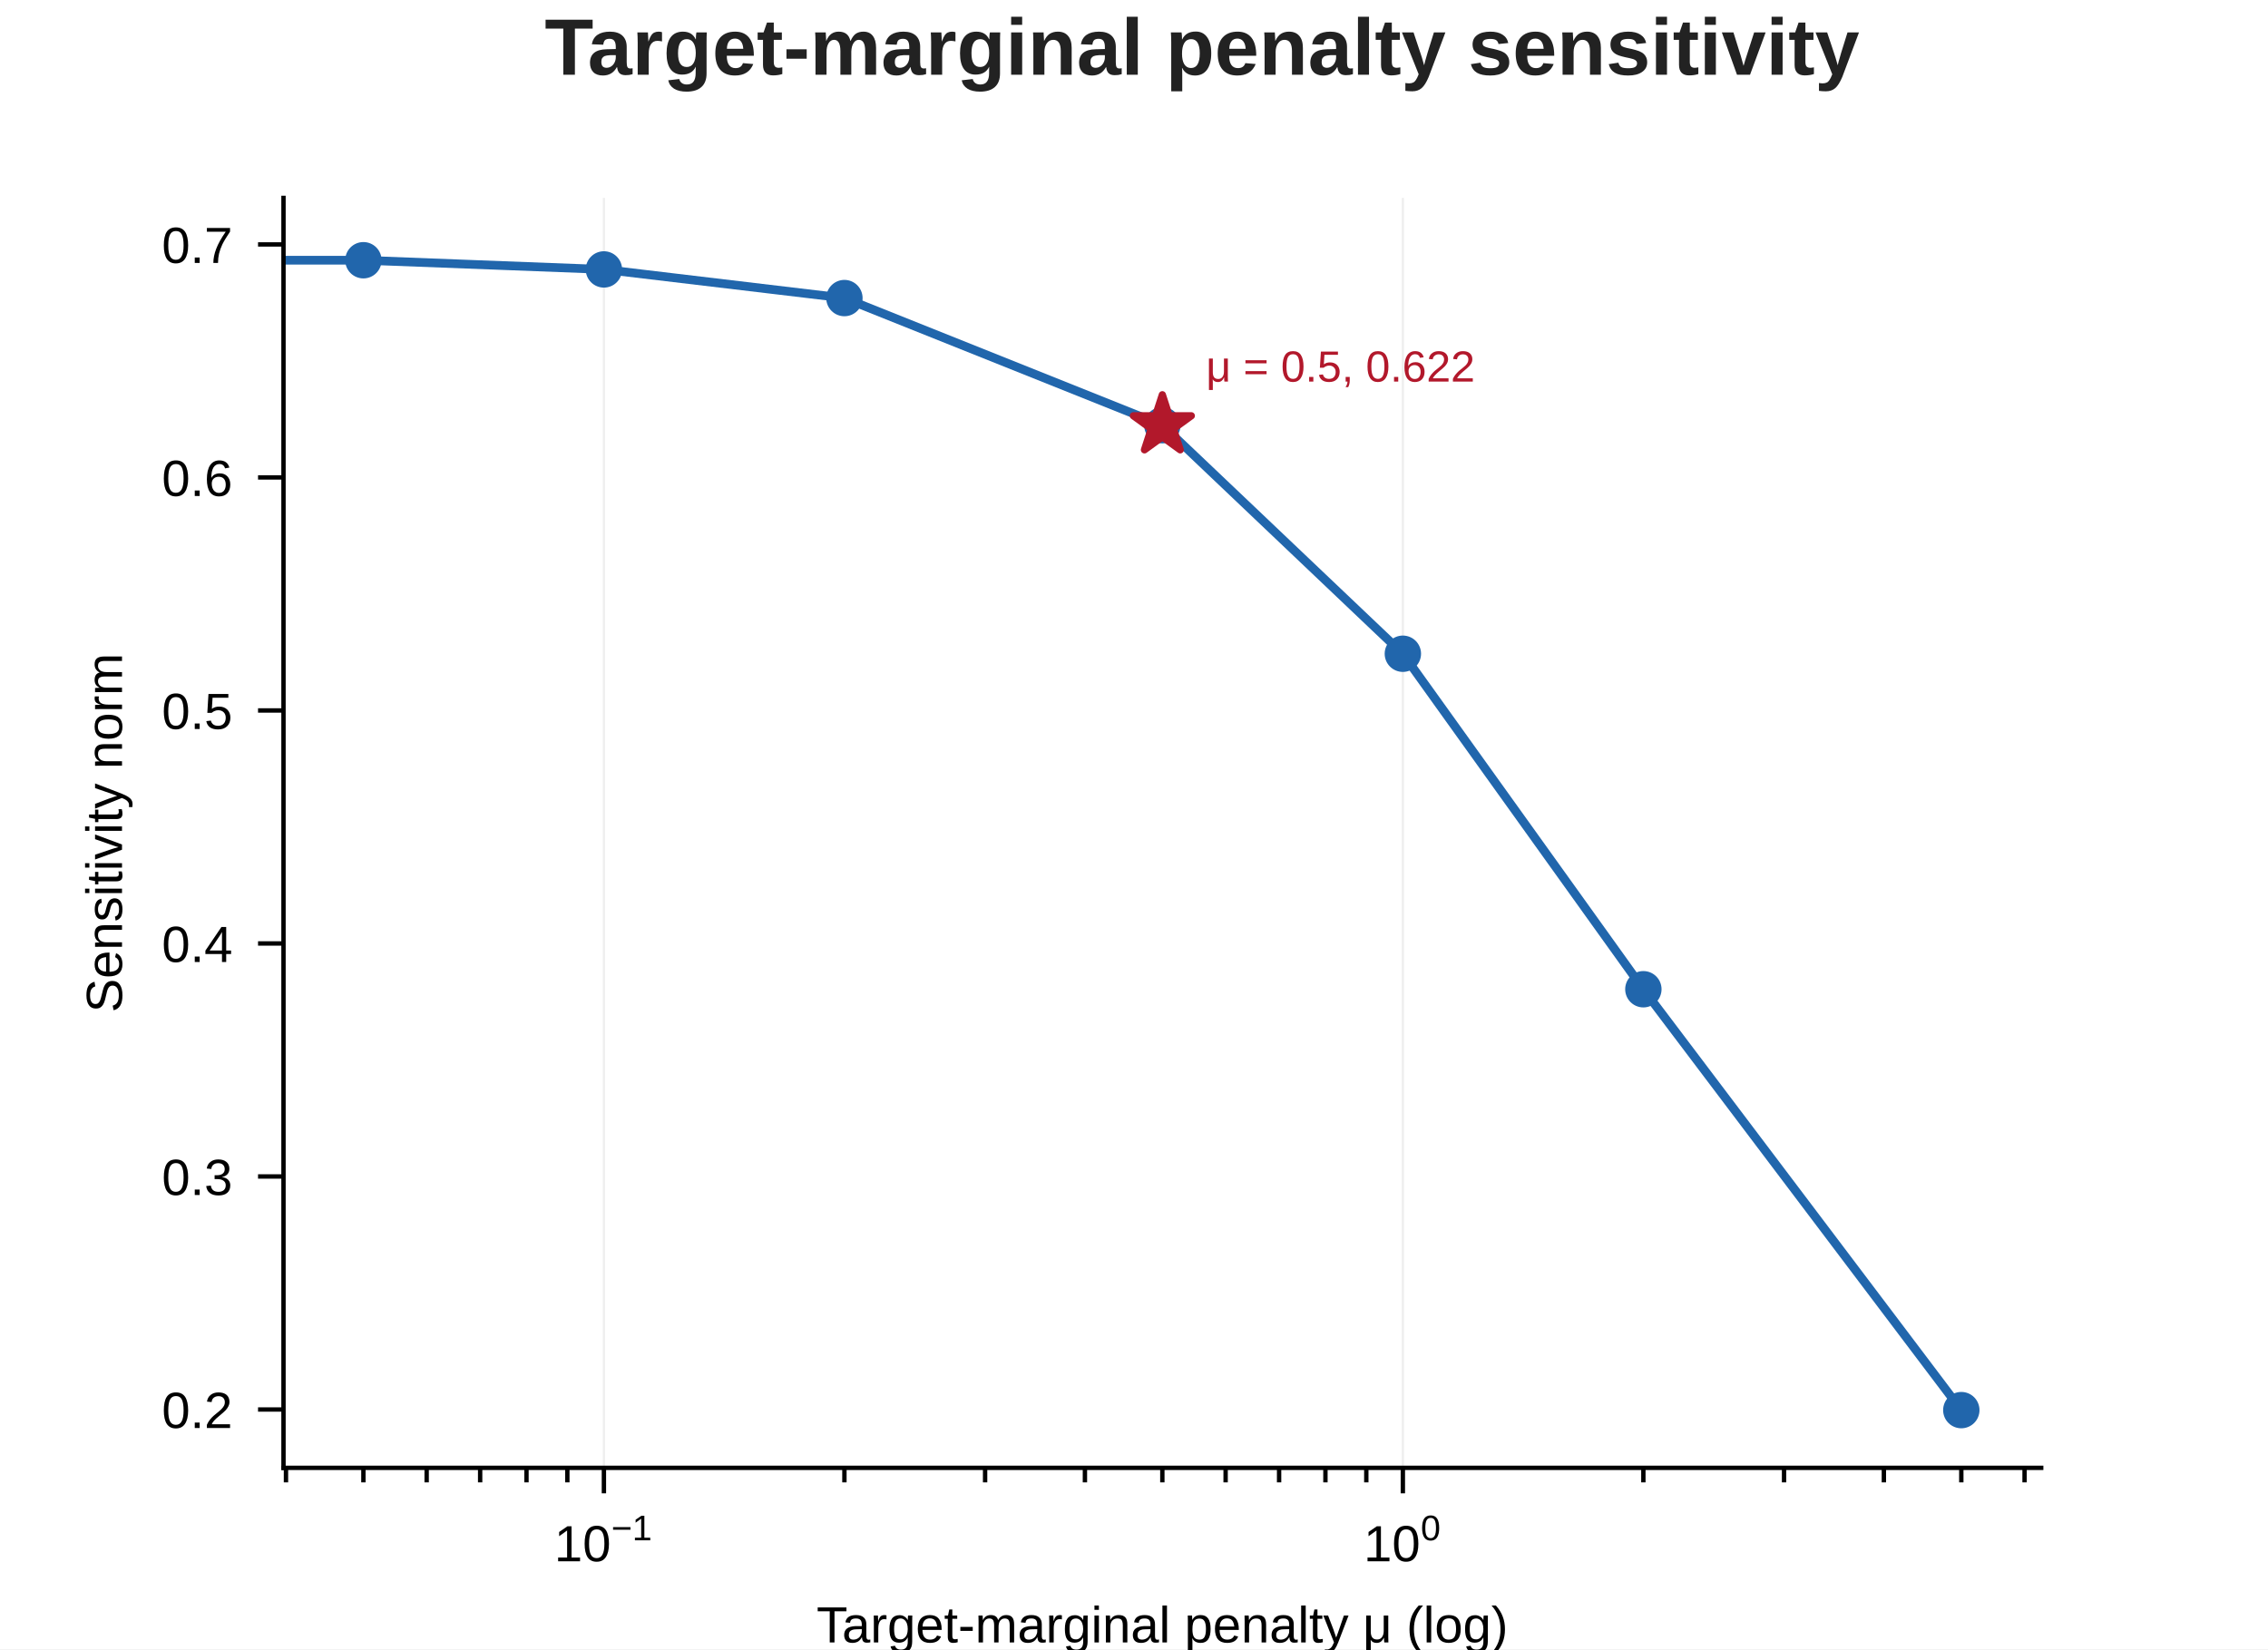
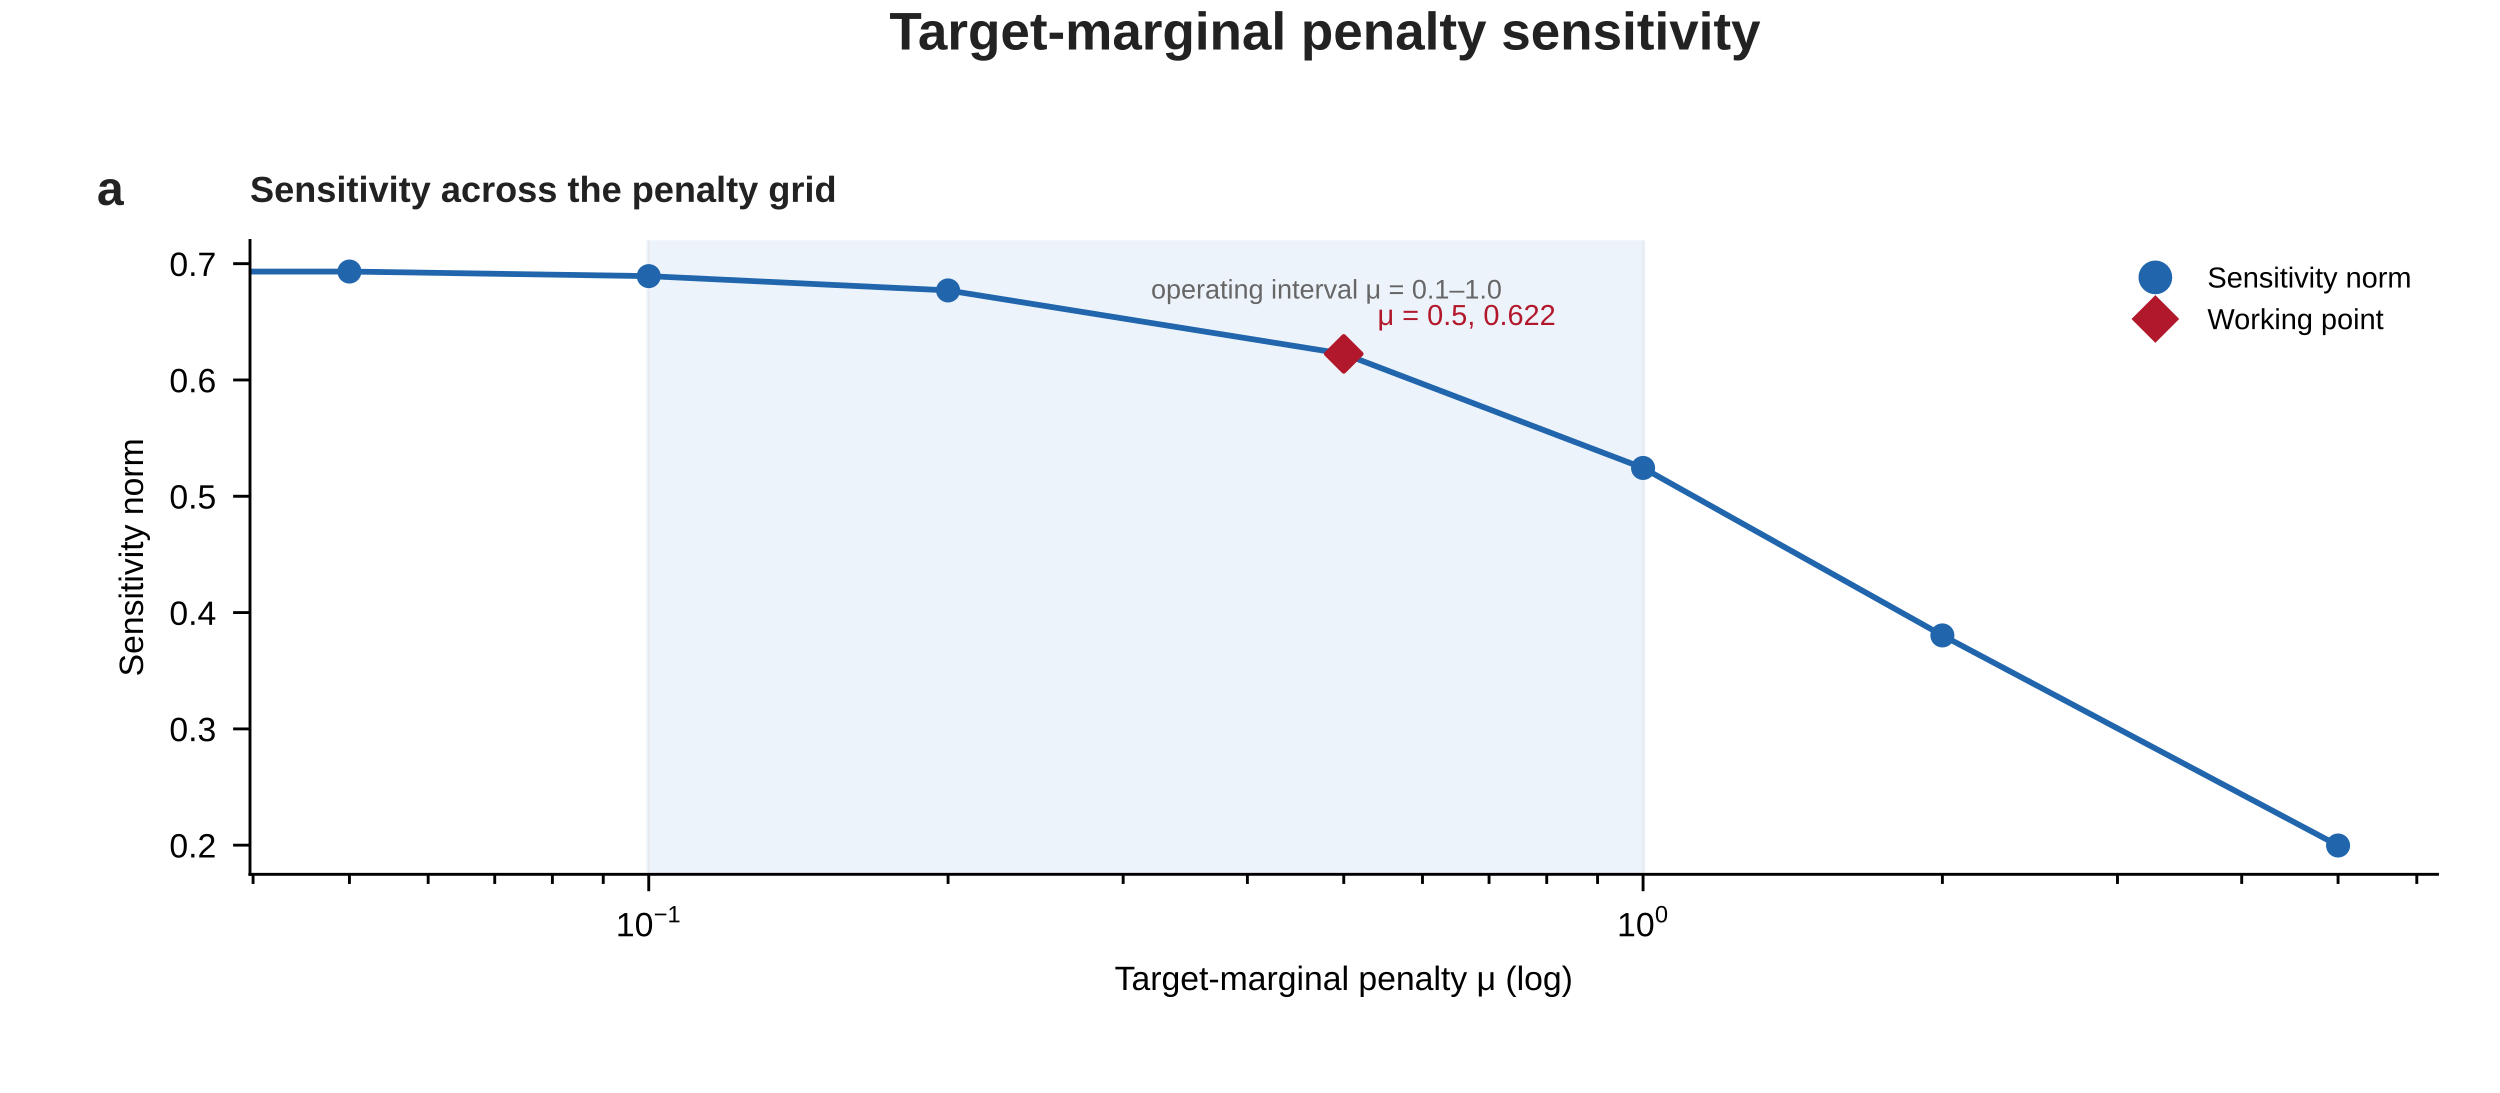
- <svg xmlns="http://www.w3.org/2000/svg" xmlns:xlink="http://www.w3.org/1999/xlink" width="311.811pt" height="226.772pt" viewBox="0 0 311.811 226.772" version="1.1">
+ <svg xmlns="http://www.w3.org/2000/svg" xmlns:xlink="http://www.w3.org/1999/xlink" width="518.74pt" height="226.772pt" viewBox="0 0 518.74 226.772" version="1.1">
  <defs>
    <style type="text/css">*{stroke-linejoin: round; stroke-linecap: butt}</style>
  </defs>
  <g id="figure_1">
    <g id="patch_1">
-       <path d="M 0 226.772  L 311.811 226.772  L 311.811 0  L 0 0  z " style="fill: #ffffff" />
+       <path d="M 0 226.772  L 518.74 226.772  L 518.74 0  L 0 0  z " style="fill: #ffffff" />
    </g>
    <g id="axes_1">
      <g id="patch_2">
-         <path d="M 38.976 201.827  L 280.63 201.827  L 280.63 27.213  L 38.976 27.213  z " style="fill: #ffffff" />
+         <path d="M 51.874 181.417  L 505.772 181.417  L 505.772 49.89  L 51.874 49.89  z " style="fill: #ffffff" />
+       </g>
+       <g id="patch_3">
+         <path d="M 134.613 181.417  L 340.93 181.417  L 340.93 49.89  L 134.613 49.89  z " clip-path="url(#pdee63efe63)" style="fill: #edf3fa; stroke: #edf3fa; stroke-linejoin: miter" />
      </g>
      <g id="matplotlib.axis_1">
        <g id="xtick_1">
          <g id="line2d_1">
-             <path d="M 83.027 201.827  L 83.027 27.213  " clip-path="url(#p97a06c8dba)" style="fill: none; stroke: #e0e0e0; stroke-opacity: 0.55; stroke-width: 0.3; stroke-linecap: square" />
+             <path d="M 134.613 181.417  L 134.613 49.89  " clip-path="url(#pdee63efe63)" style="fill: none; stroke: #e0e0e0; stroke-opacity: 0.55; stroke-width: 0.3; stroke-linecap: square" />
          </g>
          <g id="line2d_2">
            <defs>
-               <path id="me2264a8cad" d="M 0 0  L 0 3.5  " style="stroke: #000000; stroke-width: 0.6" />
+               <path id="m66e3bdf3f3" d="M 0 0  L 0 3.5  " style="stroke: #000000; stroke-width: 0.6" />
            </defs>
            <g>
-               <use xlink:href="#me2264a8cad" x="83.027" y="201.827" style="stroke: #000000; stroke-width: 0.6" />
+               <use xlink:href="#m66e3bdf3f3" x="134.613" y="181.417" style="stroke: #000000; stroke-width: 0.6" />
            </g>
          </g>
          <g id="text_1">
-             <g transform="translate(76.20152 215.2668)">
+             <g transform="translate(127.7884 194.8573)">
              <text>
                <tspan x="0" y="-0.587" style="font-size: 7px; font-family: 'Arial'">1</tspan>
                <tspan x="3.893" y="-0.587" style="font-size: 7px; font-family: 'Arial'">0</tspan>
                <tspan x="7.853" y="-3.478" style="font-size: 4.9px; font-family: 'Arial'">−</tspan>
                <tspan x="10.715" y="-3.478" style="font-size: 4.9px; font-family: 'Arial'">1</tspan>
              </text>
            </g>
          </g>
        </g>
        <g id="xtick_2">
          <g id="line2d_3">
-             <path d="M 192.869 201.827  L 192.869 27.213  " clip-path="url(#p97a06c8dba)" style="fill: none; stroke: #e0e0e0; stroke-opacity: 0.55; stroke-width: 0.3; stroke-linecap: square" />
+             <path d="M 340.93 181.417  L 340.93 49.89  " clip-path="url(#pdee63efe63)" style="fill: none; stroke: #e0e0e0; stroke-opacity: 0.55; stroke-width: 0.3; stroke-linecap: square" />
          </g>
          <g id="line2d_4">
            <g>
-               <use xlink:href="#me2264a8cad" x="192.869" y="201.827" style="stroke: #000000; stroke-width: 0.6" />
+               <use xlink:href="#m66e3bdf3f3" x="340.93" y="181.417" style="stroke: #000000; stroke-width: 0.6" />
            </g>
          </g>
          <g id="text_2">
-             <g transform="translate(187.479 215.2668)">
+             <g transform="translate(335.5405 194.8573)">
              <text>
                <tspan x="0" y="-0.587" style="font-size: 7px; font-family: 'Arial'">1</tspan>
                <tspan x="3.893" y="-0.587" style="font-size: 7px; font-family: 'Arial'">0</tspan>
                <tspan x="7.853" y="-3.478" style="font-size: 4.9px; font-family: 'Arial'">0</tspan>
              </text>
            </g>
          </g>
        </g>
        <g id="xtick_3">
          <g id="line2d_5">
            <defs>
-               <path id="ma31276bcb2" d="M 0 0  L 0 2  " style="stroke: #000000; stroke-width: 0.6" />
+               <path id="m06dc95d901" d="M 0 0  L 0 2  " style="stroke: #000000; stroke-width: 0.6" />
            </defs>
            <g>
-               <use xlink:href="#ma31276bcb2" x="39.316" y="201.827" style="stroke: #000000; stroke-width: 0.6" />
+               <use xlink:href="#m06dc95d901" x="52.512" y="181.417" style="stroke: #000000; stroke-width: 0.6" />
            </g>
          </g>
        </g>
        <g id="xtick_4">
          <g id="line2d_6">
            <g>
-               <use xlink:href="#ma31276bcb2" x="49.961" y="201.827" style="stroke: #000000; stroke-width: 0.6" />
+               <use xlink:href="#m06dc95d901" x="72.506" y="181.417" style="stroke: #000000; stroke-width: 0.6" />
            </g>
          </g>
        </g>
        <g id="xtick_5">
          <g id="line2d_7">
            <g>
-               <use xlink:href="#ma31276bcb2" x="58.658" y="201.827" style="stroke: #000000; stroke-width: 0.6" />
+               <use xlink:href="#m06dc95d901" x="88.842" y="181.417" style="stroke: #000000; stroke-width: 0.6" />
            </g>
          </g>
        </g>
        <g id="xtick_6">
          <g id="line2d_8">
            <g>
-               <use xlink:href="#ma31276bcb2" x="66.012" y="201.827" style="stroke: #000000; stroke-width: 0.6" />
+               <use xlink:href="#m06dc95d901" x="102.654" y="181.417" style="stroke: #000000; stroke-width: 0.6" />
            </g>
          </g>
        </g>
        <g id="xtick_7">
          <g id="line2d_9">
            <g>
-               <use xlink:href="#ma31276bcb2" x="72.382" y="201.827" style="stroke: #000000; stroke-width: 0.6" />
+               <use xlink:href="#m06dc95d901" x="114.619" y="181.417" style="stroke: #000000; stroke-width: 0.6" />
            </g>
          </g>
        </g>
        <g id="xtick_8">
          <g id="line2d_10">
            <g>
-               <use xlink:href="#ma31276bcb2" x="78" y="201.827" style="stroke: #000000; stroke-width: 0.6" />
+               <use xlink:href="#m06dc95d901" x="125.173" y="181.417" style="stroke: #000000; stroke-width: 0.6" />
            </g>
          </g>
        </g>
        <g id="xtick_9">
          <g id="line2d_11">
            <g>
-               <use xlink:href="#ma31276bcb2" x="116.092" y="201.827" style="stroke: #000000; stroke-width: 0.6" />
+               <use xlink:href="#m06dc95d901" x="196.721" y="181.417" style="stroke: #000000; stroke-width: 0.6" />
            </g>
          </g>
        </g>
        <g id="xtick_10">
          <g id="line2d_12">
            <g>
-               <use xlink:href="#ma31276bcb2" x="135.435" y="201.827" style="stroke: #000000; stroke-width: 0.6" />
+               <use xlink:href="#m06dc95d901" x="233.052" y="181.417" style="stroke: #000000; stroke-width: 0.6" />
            </g>
          </g>
        </g>
        <g id="xtick_11">
          <g id="line2d_13">
            <g>
-               <use xlink:href="#ma31276bcb2" x="149.158" y="201.827" style="stroke: #000000; stroke-width: 0.6" />
+               <use xlink:href="#m06dc95d901" x="258.829" y="181.417" style="stroke: #000000; stroke-width: 0.6" />
            </g>
          </g>
        </g>
        <g id="xtick_12">
          <g id="line2d_14">
            <g>
-               <use xlink:href="#ma31276bcb2" x="159.803" y="201.827" style="stroke: #000000; stroke-width: 0.6" />
+               <use xlink:href="#m06dc95d901" x="278.823" y="181.417" style="stroke: #000000; stroke-width: 0.6" />
            </g>
          </g>
        </g>
        <g id="xtick_13">
          <g id="line2d_15">
            <g>
-               <use xlink:href="#ma31276bcb2" x="168.501" y="201.827" style="stroke: #000000; stroke-width: 0.6" />
+               <use xlink:href="#m06dc95d901" x="295.159" y="181.417" style="stroke: #000000; stroke-width: 0.6" />
            </g>
          </g>
        </g>
        <g id="xtick_14">
          <g id="line2d_16">
            <g>
-               <use xlink:href="#ma31276bcb2" x="175.854" y="201.827" style="stroke: #000000; stroke-width: 0.6" />
+               <use xlink:href="#m06dc95d901" x="308.972" y="181.417" style="stroke: #000000; stroke-width: 0.6" />
            </g>
          </g>
        </g>
        <g id="xtick_15">
          <g id="line2d_17">
            <g>
-               <use xlink:href="#ma31276bcb2" x="182.224" y="201.827" style="stroke: #000000; stroke-width: 0.6" />
+               <use xlink:href="#m06dc95d901" x="320.936" y="181.417" style="stroke: #000000; stroke-width: 0.6" />
            </g>
          </g>
        </g>
        <g id="xtick_16">
          <g id="line2d_18">
            <g>
-               <use xlink:href="#ma31276bcb2" x="187.843" y="201.827" style="stroke: #000000; stroke-width: 0.6" />
+               <use xlink:href="#m06dc95d901" x="331.49" y="181.417" style="stroke: #000000; stroke-width: 0.6" />
            </g>
          </g>
        </g>
        <g id="xtick_17">
          <g id="line2d_19">
            <g>
-               <use xlink:href="#ma31276bcb2" x="225.935" y="201.827" style="stroke: #000000; stroke-width: 0.6" />
+               <use xlink:href="#m06dc95d901" x="403.038" y="181.417" style="stroke: #000000; stroke-width: 0.6" />
            </g>
          </g>
        </g>
        <g id="xtick_18">
          <g id="line2d_20">
            <g>
-               <use xlink:href="#ma31276bcb2" x="245.277" y="201.827" style="stroke: #000000; stroke-width: 0.6" />
+               <use xlink:href="#m06dc95d901" x="439.369" y="181.417" style="stroke: #000000; stroke-width: 0.6" />
            </g>
          </g>
        </g>
        <g id="xtick_19">
          <g id="line2d_21">
            <g>
-               <use xlink:href="#ma31276bcb2" x="259.001" y="201.827" style="stroke: #000000; stroke-width: 0.6" />
+               <use xlink:href="#m06dc95d901" x="465.146" y="181.417" style="stroke: #000000; stroke-width: 0.6" />
            </g>
          </g>
        </g>
        <g id="xtick_20">
          <g id="line2d_22">
            <g>
-               <use xlink:href="#ma31276bcb2" x="269.646" y="201.827" style="stroke: #000000; stroke-width: 0.6" />
+               <use xlink:href="#m06dc95d901" x="485.14" y="181.417" style="stroke: #000000; stroke-width: 0.6" />
            </g>
          </g>
        </g>
        <g id="xtick_21">
          <g id="line2d_23">
            <g>
-               <use xlink:href="#ma31276bcb2" x="278.343" y="201.827" style="stroke: #000000; stroke-width: 0.6" />
+               <use xlink:href="#m06dc95d901" x="501.476" y="181.417" style="stroke: #000000; stroke-width: 0.6" />
            </g>
          </g>
        </g>
        <g id="text_3">
-           <text style="font-size: 7px; font-family: 'Arial', 'Helvetica', 'Liberation Sans', sans-serif; text-anchor: middle" x="159.803" y="225.836" transform="rotate(-0 159.8031 225.8361)">Target-marginal penalty μ (log)</text>
+           <text style="font-size: 7px; font-family: 'Arial', 'Helvetica', 'Liberation Sans', sans-serif; text-anchor: middle" x="278.823" y="205.427" transform="rotate(-0 278.8228 205.4267)">Target-marginal penalty μ (log)</text>
        </g>
      </g>
      <g id="matplotlib.axis_2">
        <g id="ytick_1">
          <g id="line2d_24">
            <defs>
-               <path id="m94ab584c49" d="M 0 0  L -3.5 0  " style="stroke: #000000; stroke-width: 0.6" />
+               <path id="m5b1a0c3f86" d="M 0 0  L -3.5 0  " style="stroke: #000000; stroke-width: 0.6" />
            </defs>
            <g>
-               <use xlink:href="#m94ab584c49" x="38.976" y="193.802" style="stroke: #000000; stroke-width: 0.6" />
+               <use xlink:href="#m5b1a0c3f86" x="51.874" y="175.373" style="stroke: #000000; stroke-width: 0.6" />
            </g>
          </g>
          <g id="text_4">
-             <text style="font-size: 7px; font-family: 'Arial', 'Helvetica', 'Liberation Sans', sans-serif; text-anchor: end" x="31.976" y="196.35" transform="rotate(-0 31.97638 196.3505)">0.2</text>
+             <text style="font-size: 7px; font-family: 'Arial', 'Helvetica', 'Liberation Sans', sans-serif; text-anchor: end" x="44.874" y="177.921" transform="rotate(-0 44.87402 177.9211)">0.2</text>
          </g>
        </g>
        <g id="ytick_2">
          <g id="line2d_25">
            <g>
-               <use xlink:href="#m94ab584c49" x="38.976" y="161.764" style="stroke: #000000; stroke-width: 0.6" />
+               <use xlink:href="#m5b1a0c3f86" x="51.874" y="151.24" style="stroke: #000000; stroke-width: 0.6" />
            </g>
          </g>
          <g id="text_5">
-             <text style="font-size: 7px; font-family: 'Arial', 'Helvetica', 'Liberation Sans', sans-serif; text-anchor: end" x="31.976" y="164.312" transform="rotate(-0 31.97638 164.3123)">0.3</text>
+             <text style="font-size: 7px; font-family: 'Arial', 'Helvetica', 'Liberation Sans', sans-serif; text-anchor: end" x="44.874" y="153.788" transform="rotate(-0 44.87402 153.7884)">0.3</text>
          </g>
        </g>
        <g id="ytick_3">
          <g id="line2d_26">
            <g>
-               <use xlink:href="#m94ab584c49" x="38.976" y="129.726" style="stroke: #000000; stroke-width: 0.6" />
+               <use xlink:href="#m5b1a0c3f86" x="51.874" y="127.108" style="stroke: #000000; stroke-width: 0.6" />
            </g>
          </g>
          <g id="text_6">
-             <text style="font-size: 7px; font-family: 'Arial', 'Helvetica', 'Liberation Sans', sans-serif; text-anchor: end" x="31.976" y="132.274" transform="rotate(-0 31.97638 132.2741)">0.4</text>
+             <text style="font-size: 7px; font-family: 'Arial', 'Helvetica', 'Liberation Sans', sans-serif; text-anchor: end" x="44.874" y="129.656" transform="rotate(-0 44.87402 129.6557)">0.4</text>
          </g>
        </g>
        <g id="ytick_4">
          <g id="line2d_27">
            <g>
-               <use xlink:href="#m94ab584c49" x="38.976" y="97.688" style="stroke: #000000; stroke-width: 0.6" />
+               <use xlink:href="#m5b1a0c3f86" x="51.874" y="102.975" style="stroke: #000000; stroke-width: 0.6" />
            </g>
          </g>
          <g id="text_7">
-             <text style="font-size: 7px; font-family: 'Arial', 'Helvetica', 'Liberation Sans', sans-serif; text-anchor: end" x="31.976" y="100.236" transform="rotate(-0 31.97638 100.2359)">0.5</text>
+             <text style="font-size: 7px; font-family: 'Arial', 'Helvetica', 'Liberation Sans', sans-serif; text-anchor: end" x="44.874" y="105.523" transform="rotate(-0 44.87402 105.5231)">0.5</text>
          </g>
        </g>
        <g id="ytick_5">
          <g id="line2d_28">
            <g>
-               <use xlink:href="#m94ab584c49" x="38.976" y="65.65" style="stroke: #000000; stroke-width: 0.6" />
+               <use xlink:href="#m5b1a0c3f86" x="51.874" y="78.842" style="stroke: #000000; stroke-width: 0.6" />
            </g>
          </g>
          <g id="text_8">
-             <text style="font-size: 7px; font-family: 'Arial', 'Helvetica', 'Liberation Sans', sans-serif; text-anchor: end" x="31.976" y="68.198" transform="rotate(-0 31.97638 68.19766)">0.6</text>
+             <text style="font-size: 7px; font-family: 'Arial', 'Helvetica', 'Liberation Sans', sans-serif; text-anchor: end" x="44.874" y="81.39" transform="rotate(-0 44.87402 81.39038)">0.6</text>
          </g>
        </g>
        <g id="ytick_6">
          <g id="line2d_29">
            <g>
-               <use xlink:href="#m94ab584c49" x="38.976" y="33.611" style="stroke: #000000; stroke-width: 0.6" />
+               <use xlink:href="#m5b1a0c3f86" x="51.874" y="54.71" style="stroke: #000000; stroke-width: 0.6" />
            </g>
          </g>
          <g id="text_9">
-             <text style="font-size: 7px; font-family: 'Arial', 'Helvetica', 'Liberation Sans', sans-serif; text-anchor: end" x="31.976" y="36.159" transform="rotate(-0 31.97638 36.15945)">0.7</text>
+             <text style="font-size: 7px; font-family: 'Arial', 'Helvetica', 'Liberation Sans', sans-serif; text-anchor: end" x="44.874" y="57.258" transform="rotate(-0 44.87402 57.2577)">0.7</text>
          </g>
        </g>
        <g id="text_10">
-           <text style="font-size: 7px; font-family: 'Arial', 'Helvetica', 'Liberation Sans', sans-serif; text-anchor: middle" x="16.773" y="114.52" transform="rotate(-90 16.7731 114.5197)">Sensitivity norm</text>
+           <text style="font-size: 7px; font-family: 'Arial', 'Helvetica', 'Liberation Sans', sans-serif; text-anchor: middle" x="29.671" y="115.654" transform="rotate(-90 29.67073 115.6535)">Sensitivity norm</text>
        </g>
      </g>
      <g id="line2d_30">
-         <path d="M -1 35.782  L 49.961 35.782  L 83.027 37.046  L 116.092 40.984  L 159.803 58.465  L 192.869 89.889  L 225.935 136.02  L 269.646 193.89  " clip-path="url(#p97a06c8dba)" style="fill: none; stroke: #2166ac; stroke-width: 1.2; stroke-linecap: square" />
+         <path d="M -1 56.344  L 72.506 56.345  L 134.613 57.297  L 196.721 60.263  L 278.823 73.431  L 340.93 97.1  L 403.038 131.848  L 485.14 175.439  " clip-path="url(#pdee63efe63)" style="fill: none; stroke: #2166ac; stroke-width: 1.2; stroke-linecap: square" />
        <defs>
-           <path id="m7c808c0c43" d="M 0 2  C 0.53 2 1.039 1.789 1.414 1.414  C 1.789 1.039 2 0.53 2 0  C 2 -0.53 1.789 -1.039 1.414 -1.414  C 1.039 -1.789 0.53 -2 0 -2  C -0.53 -2 -1.039 -1.789 -1.414 -1.414  C -1.789 -1.039 -2 -0.53 -2 0  C -2 0.53 -1.789 1.039 -1.414 1.414  C -1.039 1.789 -0.53 2 0 2  z " style="stroke: #2166ac" />
+           <path id="mfc5baccb5a" d="M 0 2  C 0.53 2 1.039 1.789 1.414 1.414  C 1.789 1.039 2 0.53 2 0  C 2 -0.53 1.789 -1.039 1.414 -1.414  C 1.039 -1.789 0.53 -2 0 -2  C -0.53 -2 -1.039 -1.789 -1.414 -1.414  C -1.789 -1.039 -2 -0.53 -2 0  C -2 0.53 -1.789 1.039 -1.414 1.414  C -1.039 1.789 -0.53 2 0 2  z " style="stroke: #2166ac" />
        </defs>
-         <g clip-path="url(#p97a06c8dba)">
-           <use xlink:href="#m7c808c0c43" x="-1" y="35.782" style="fill: #2166ac; stroke: #2166ac" />
-           <use xlink:href="#m7c808c0c43" x="49.961" y="35.782" style="fill: #2166ac; stroke: #2166ac" />
-           <use xlink:href="#m7c808c0c43" x="83.027" y="37.046" style="fill: #2166ac; stroke: #2166ac" />
-           <use xlink:href="#m7c808c0c43" x="116.092" y="40.984" style="fill: #2166ac; stroke: #2166ac" />
-           <use xlink:href="#m7c808c0c43" x="159.803" y="58.465" style="fill: #2166ac; stroke: #2166ac" />
-           <use xlink:href="#m7c808c0c43" x="192.869" y="89.889" style="fill: #2166ac; stroke: #2166ac" />
-           <use xlink:href="#m7c808c0c43" x="225.935" y="136.02" style="fill: #2166ac; stroke: #2166ac" />
-           <use xlink:href="#m7c808c0c43" x="269.646" y="193.89" style="fill: #2166ac; stroke: #2166ac" />
-         </g>
-       </g>
-       <g id="patch_3">
-         <path d="M 38.976 201.827  L 38.976 27.213  " style="fill: none; stroke: #000000; stroke-width: 0.6; stroke-linejoin: miter; stroke-linecap: square" />
+         <g clip-path="url(#pdee63efe63)">
+           <use xlink:href="#mfc5baccb5a" x="-1" y="56.344" style="fill: #2166ac; stroke: #2166ac" />
+           <use xlink:href="#mfc5baccb5a" x="72.506" y="56.345" style="fill: #2166ac; stroke: #2166ac" />
+           <use xlink:href="#mfc5baccb5a" x="134.613" y="57.297" style="fill: #2166ac; stroke: #2166ac" />
+           <use xlink:href="#mfc5baccb5a" x="196.721" y="60.263" style="fill: #2166ac; stroke: #2166ac" />
+           <use xlink:href="#mfc5baccb5a" x="278.823" y="73.431" style="fill: #2166ac; stroke: #2166ac" />
+           <use xlink:href="#mfc5baccb5a" x="340.93" y="97.1" style="fill: #2166ac; stroke: #2166ac" />
+           <use xlink:href="#mfc5baccb5a" x="403.038" y="131.848" style="fill: #2166ac; stroke: #2166ac" />
+           <use xlink:href="#mfc5baccb5a" x="485.14" y="175.439" style="fill: #2166ac; stroke: #2166ac" />
+         </g>
      </g>
      <g id="patch_4">
-         <path d="M 38.976 201.827  L 280.63 201.827  " style="fill: none; stroke: #000000; stroke-width: 0.6; stroke-linejoin: miter; stroke-linecap: square" />
+         <path d="M 51.874 181.417  L 51.874 49.89  " style="fill: none; stroke: #000000; stroke-width: 0.6; stroke-linejoin: miter; stroke-linecap: square" />
+       </g>
+       <g id="patch_5">
+         <path d="M 51.874 181.417  L 505.772 181.417  " style="fill: none; stroke: #000000; stroke-width: 0.6; stroke-linejoin: miter; stroke-linecap: square" />
+       </g>
+       <g id="text_11">
+         <text style="font-size: 6px; font-family: 'Arial', 'Helvetica', 'Liberation Sans', sans-serif; text-anchor: start; fill: #b2182b" x="285.823" y="67.431" transform="rotate(-0 285.8228 67.43089)">μ = 0.5, 0.622</text>
+       </g>
+       <g id="text_12">
+         <text style="font-size: 5.6px; font-family: 'Arial', 'Helvetica', 'Liberation Sans', sans-serif; text-anchor: start; fill: #666666" x="238.834" y="61.949" transform="rotate(-0 238.8344 61.94941)">operating interval μ = 0.1–1.0</text>
+       </g>
+       <g id="text_13">
+         <text style="font-weight: 700; font-size: 10px; font-family: 'Arial', 'Helvetica', 'Liberation Sans', sans-serif; text-anchor: start; fill: #222222" x="20.101" y="42.524" transform="rotate(-0 20.10118 42.52417)">a</text>
+       </g>
+       <g id="text_14">
+         <text style="font-weight: 700; font-size: 7.5px; font-family: 'Arial', 'Helvetica', 'Liberation Sans', sans-serif; text-anchor: start; fill: #222222" x="51.874" y="41.89" transform="rotate(-0 51.87402 41.88976)">Sensitivity across the penalty grid</text>
      </g>
      <g id="PathCollection_1">
        <defs>
-           <path id="mb785c469a3" d="M 0 -4.183  L -0.939 -1.293  L -3.979 -1.293  L -1.52 0.494  L -2.459 3.384  L -0 1.598  L 2.459 3.384  L 1.52 0.494  L 3.979 -1.293  L 0.939 -1.293  z " style="stroke: #b2182b" />
+           <path id="m349a0879ab" d="M 0 3.606  L 3.606 0  L 0 -3.606  L -3.606 0  z " style="stroke: #b2182b" />
        </defs>
-         <g clip-path="url(#p97a06c8dba)">
-           <use xlink:href="#mb785c469a3" x="159.803" y="58.465" style="fill: #b2182b; stroke: #b2182b" />
-         </g>
-       </g>
-       <g id="text_11">
-         <text style="font-size: 6px; font-family: 'Arial', 'Helvetica', 'Liberation Sans', sans-serif; text-anchor: start; fill: #b2182b" x="165.803" y="52.465" transform="rotate(-0 165.8031 52.46547)">μ = 0.5, 0.622</text>
+         <g clip-path="url(#pdee63efe63)">
+           <use xlink:href="#m349a0879ab" x="278.823" y="73.431" style="fill: #b2182b; stroke: #b2182b" />
+         </g>
+       </g>
+       <g id="legend_1">
+         <g id="line2d_31">
+           <defs>
+             <path id="m2f8c0a85fa" d="M 0 3  C 0.796 3 1.559 2.684 2.121 2.121  C 2.684 1.559 3 0.796 3 0  C 3 -0.796 2.684 -1.559 2.121 -2.121  C 1.559 -2.684 0.796 -3 0 -3  C -0.796 -3 -1.559 -2.684 -2.121 -2.121  C -2.684 -1.559 -3 -0.796 -3 0  C -3 0.796 -2.684 1.559 -2.121 2.121  C -1.559 2.684 -0.796 3 0 3  z " style="stroke: #2166ac" />
+           </defs>
+           <g>
+             <use xlink:href="#m2f8c0a85fa" x="447.228" y="57.558" style="fill: #2166ac; stroke: #2166ac" />
+           </g>
+         </g>
+         <g id="text_15">
+           <text style="font-size: 6px; font-family: 'Arial', 'Helvetica', 'Liberation Sans', sans-serif; text-anchor: start" x="458.028" y="59.658" transform="rotate(-0 458.0276 59.65793)">Sensitivity norm</text>
+         </g>
+         <g id="line2d_32">
+           <defs>
+             <path id="m1115fae6e1" d="M 0 4.243  L 4.243 0  L 0 -4.243  L -4.243 0  z " style="stroke: #b2182b; stroke-linejoin: miter" />
+           </defs>
+           <g>
+             <use xlink:href="#m1115fae6e1" x="447.228" y="66.189" style="fill: #b2182b; stroke: #b2182b; stroke-linejoin: miter" />
+           </g>
+         </g>
+         <g id="text_16">
+           <text style="font-size: 6px; font-family: 'Arial', 'Helvetica', 'Liberation Sans', sans-serif; text-anchor: start" x="458.028" y="68.289" transform="rotate(-0 458.0276 68.2889)">Working point</text>
+         </g>
      </g>
    </g>
-     <g id="text_12">
-       <text style="font-weight: 700; font-size: 11px; font-family: 'Arial', 'Helvetica', 'Liberation Sans', sans-serif; text-anchor: middle; fill: #222222" x="165.26" y="10.276" transform="rotate(-0 165.2598 10.27602)">Target-marginal penalty sensitivity</text>
+     <g id="text_17">
+       <text style="font-weight: 700; font-size: 11px; font-family: 'Arial', 'Helvetica', 'Liberation Sans', sans-serif; text-anchor: middle; fill: #222222" x="274.932" y="10.276" transform="rotate(-0 274.9323 10.27602)">Target-marginal penalty sensitivity</text>
    </g>
  </g>
  <defs>
-     <clipPath id="p97a06c8dba">
-       <rect x="38.976" y="27.213" width="241.654" height="174.614" />
+     <clipPath id="pdee63efe63">
+       <rect x="51.874" y="49.89" width="453.898" height="131.528" />
    </clipPath>
  </defs>
</svg>
